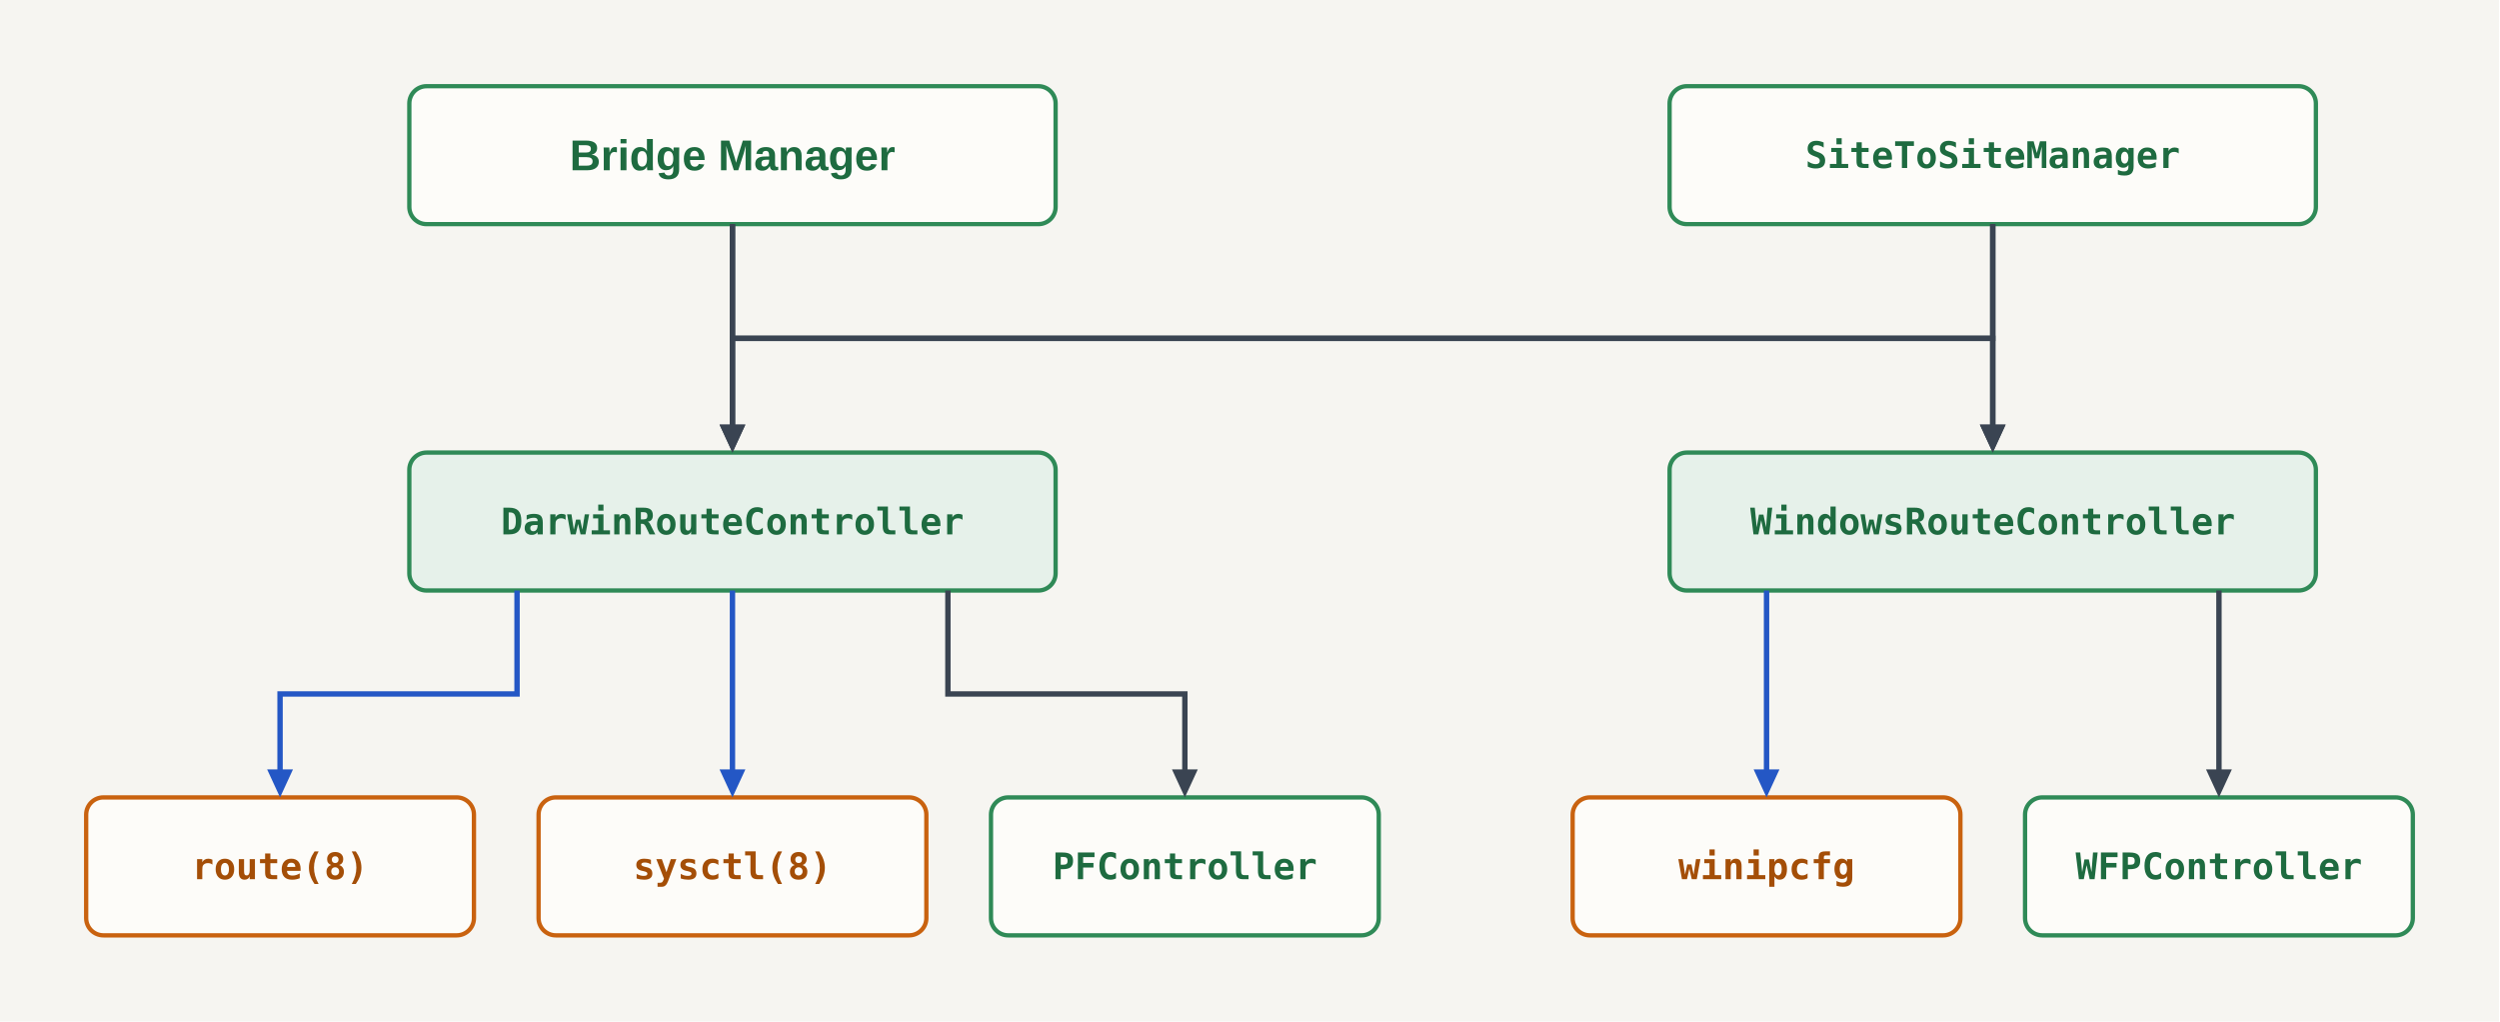
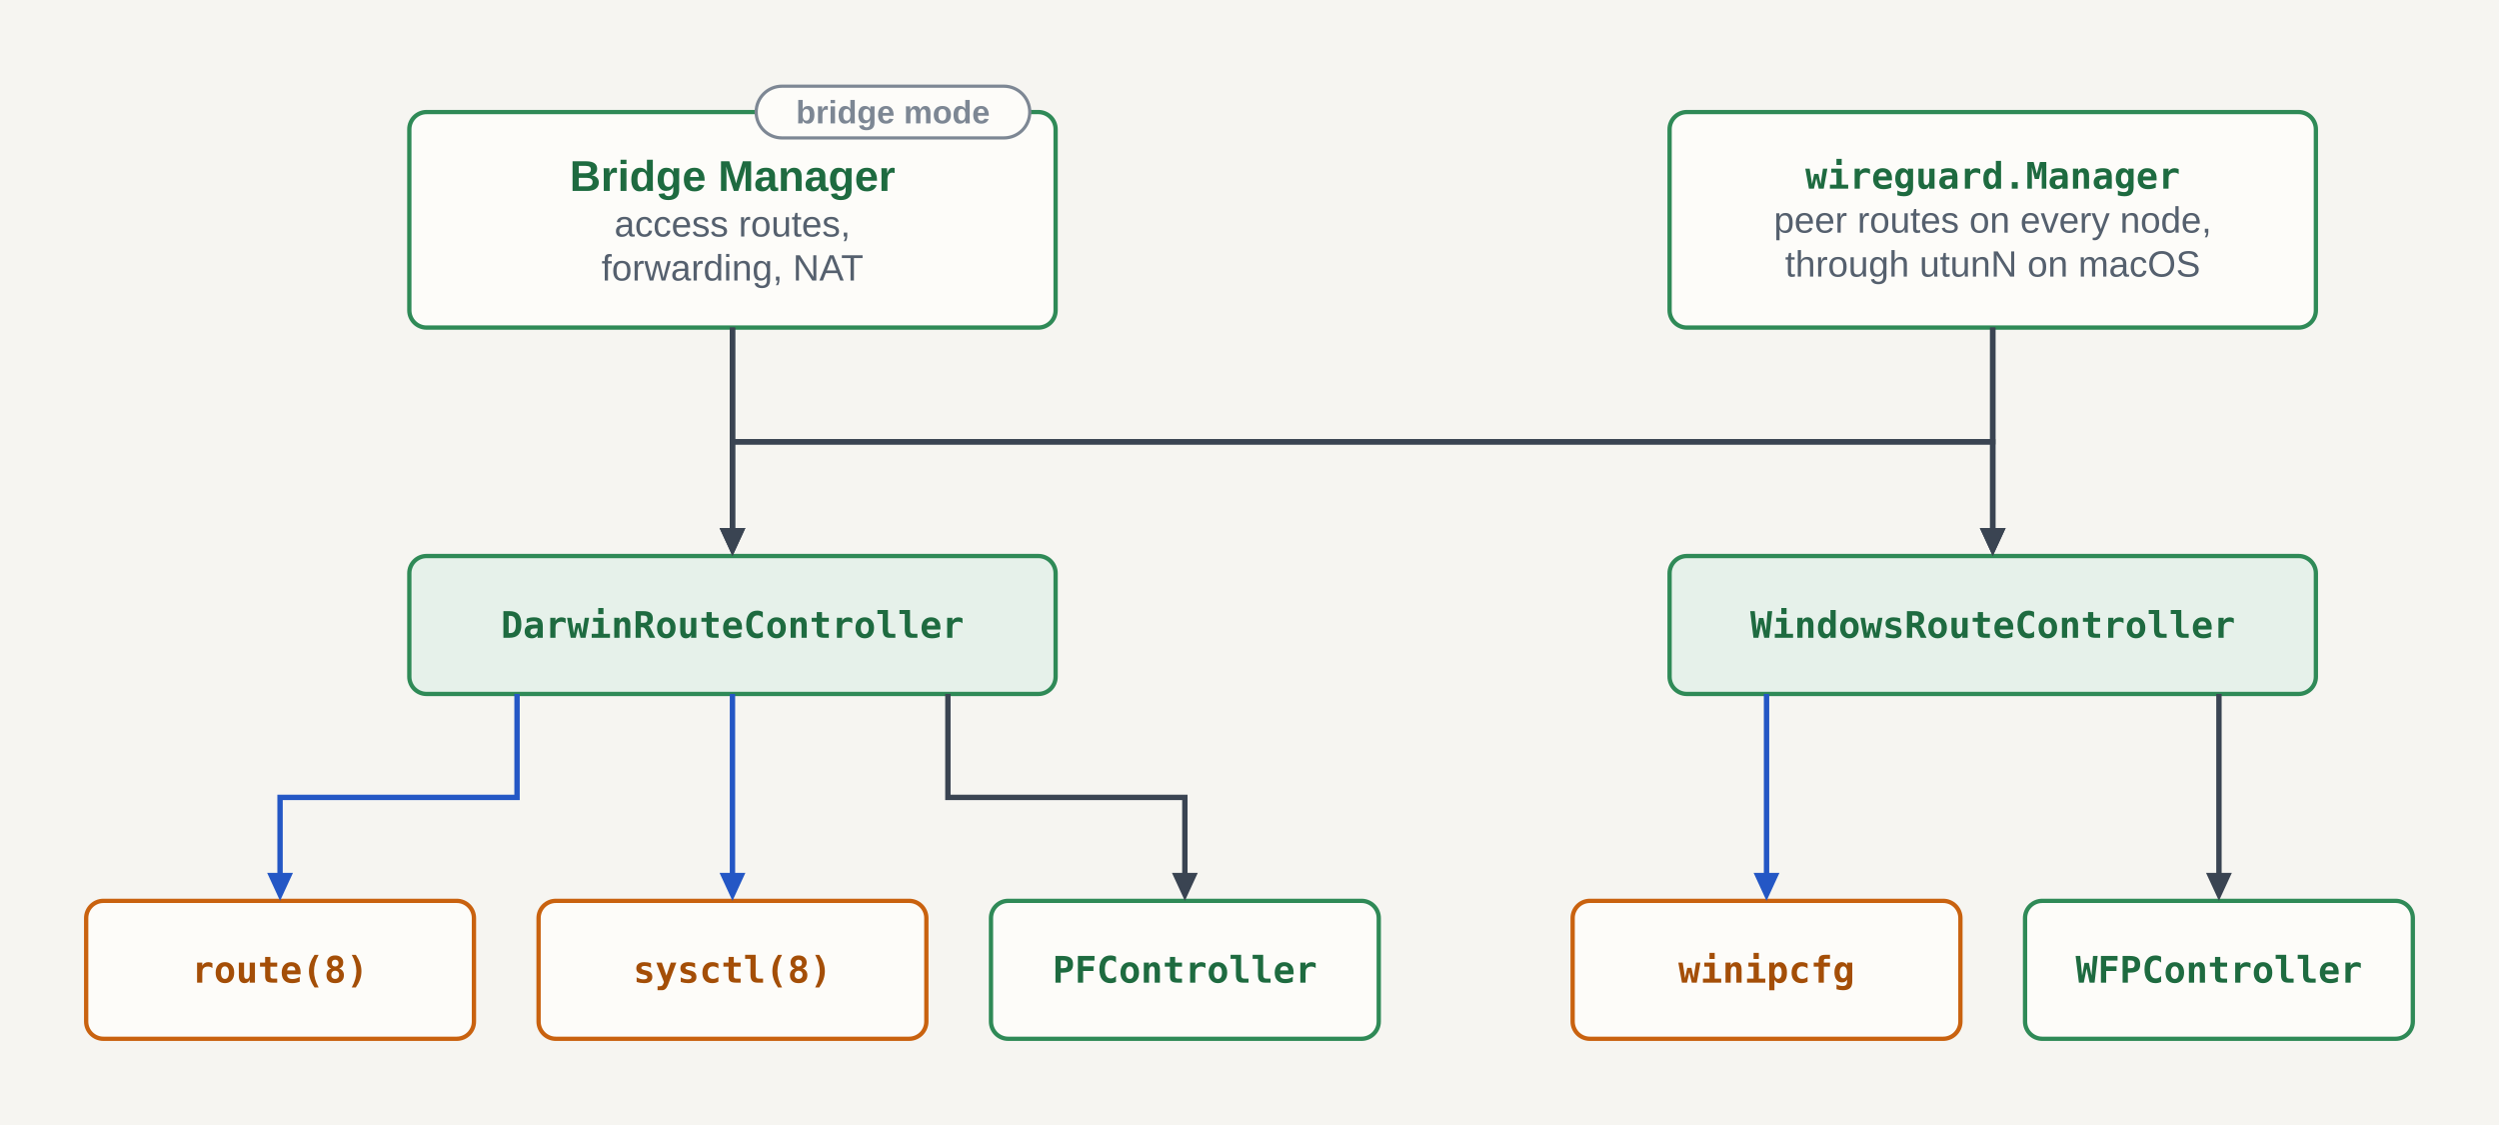
- <svg xmlns="http://www.w3.org/2000/svg" width="1160" height="474" viewBox="0 0 1160 474" font-family="'IBM Plex Sans', Arial, Helvetica, sans-serif" role="img" aria-label="The macOS and Windows route controllers and what they program">
-   <rect width="1160" height="474" fill="#F6F5F1" />
-   <rect x="190" y="40" width="300" height="64" rx="8" fill="#FDFCF9" stroke="#2F8A57" stroke-width="2" />
-   <text x="340" y="79" font-size="20" font-weight="700" fill="#1E6B40" text-anchor="middle">Bridge Manager</text>
-   <rect x="775" y="40" width="300" height="64" rx="8" fill="#FDFCF9" stroke="#2F8A57" stroke-width="2" />
-   <text x="925" y="77.95" font-size="17" font-weight="700" font-family="'IBM Plex Mono', Menlo, Consolas, 'DejaVu Sans Mono', monospace" fill="#1E6B40" text-anchor="middle">SiteToSiteManager</text>
-   <rect x="40" y="370" width="180" height="64" rx="8" fill="#FDFCF9" stroke="#C9620F" stroke-width="2" />
-   <text x="130" y="407.95" font-size="17" font-weight="700" font-family="'IBM Plex Mono', Menlo, Consolas, 'DejaVu Sans Mono', monospace" fill="#A44E07" text-anchor="middle">route(8)</text>
-   <rect x="250" y="370" width="180" height="64" rx="8" fill="#FDFCF9" stroke="#C9620F" stroke-width="2" />
-   <text x="340" y="407.95" font-size="17" font-weight="700" font-family="'IBM Plex Mono', Menlo, Consolas, 'DejaVu Sans Mono', monospace" fill="#A44E07" text-anchor="middle">sysctl(8)</text>
-   <rect x="460" y="370" width="180" height="64" rx="8" fill="#FDFCF9" stroke="#2F8A57" stroke-width="2" />
-   <text x="550" y="407.95" font-size="17" font-weight="700" font-family="'IBM Plex Mono', Menlo, Consolas, 'DejaVu Sans Mono', monospace" fill="#1E6B40" text-anchor="middle">PFController</text>
-   <rect x="730" y="370" width="180" height="64" rx="8" fill="#FDFCF9" stroke="#C9620F" stroke-width="2" />
-   <text x="820" y="407.95" font-size="17" font-weight="700" font-family="'IBM Plex Mono', Menlo, Consolas, 'DejaVu Sans Mono', monospace" fill="#A44E07" text-anchor="middle">winipcfg</text>
-   <rect x="940" y="370" width="180" height="64" rx="8" fill="#FDFCF9" stroke="#2F8A57" stroke-width="2" />
-   <text x="1030" y="407.95" font-size="17" font-weight="700" font-family="'IBM Plex Mono', Menlo, Consolas, 'DejaVu Sans Mono', monospace" fill="#1E6B40" text-anchor="middle">WFPController</text>
-   <rect x="190" y="210" width="300" height="64" rx="8" fill="#E6F1EA" stroke="#2F8A57" stroke-width="2" />
-   <text x="340" y="247.95" font-size="17" font-weight="700" font-family="'IBM Plex Mono', Menlo, Consolas, 'DejaVu Sans Mono', monospace" fill="#1E6B40" text-anchor="middle">DarwinRouteController</text>
-   <rect x="775" y="210" width="300" height="64" rx="8" fill="#E6F1EA" stroke="#2F8A57" stroke-width="2" />
-   <text x="925" y="247.95" font-size="17" font-weight="700" font-family="'IBM Plex Mono', Menlo, Consolas, 'DejaVu Sans Mono', monospace" fill="#1E6B40" text-anchor="middle">WindowsRouteController</text>
-   <polyline points="340,104 340,157 340,157 340,201" fill="none" stroke="#3A4452" stroke-width="2.5" />
-   <polygon points="340,210 334,197 346,197" fill="#3A4452" />
-   <polyline points="340,104 340,157 925,157 925,201" fill="none" stroke="#3A4452" stroke-width="2.5" />
-   <polygon points="925,210 919,197 931,197" fill="#3A4452" />
-   <polyline points="925,104 925,157 340,157 340,201" fill="none" stroke="#3A4452" stroke-width="2.5" />
-   <polygon points="340,210 334,197 346,197" fill="#3A4452" />
-   <polyline points="925,104 925,157 925,157 925,201" fill="none" stroke="#3A4452" stroke-width="2.5" />
-   <polygon points="925,210 919,197 931,197" fill="#3A4452" />
-   <polyline points="240,274 240,322 130,322 130,361" fill="none" stroke="#2457C5" stroke-width="2.5" />
-   <polygon points="130,370 124,357 136,357" fill="#2457C5" />
-   <polyline points="340,274 340,361" fill="none" stroke="#2457C5" stroke-width="2.5" />
-   <polygon points="340,370 334,357 346,357" fill="#2457C5" />
-   <polyline points="440,274 440,322 550,322 550,361" fill="none" stroke="#3A4452" stroke-width="2.5" />
-   <polygon points="550,370 544,357 556,357" fill="#3A4452" />
-   <polyline points="820,274 820,361" fill="none" stroke="#2457C5" stroke-width="2.5" />
-   <polygon points="820,370 814,357 826,357" fill="#2457C5" />
-   <polyline points="1030,274 1030,361" fill="none" stroke="#3A4452" stroke-width="2.5" />
-   <polygon points="1030,370 1024,357 1036,357" fill="#3A4452" />
+ <svg xmlns="http://www.w3.org/2000/svg" width="1160" height="522" viewBox="0 0 1160 522" font-family="'IBM Plex Sans', Arial, Helvetica, sans-serif" role="img" aria-label="The macOS and Windows route controllers and what they program">
+   <rect width="1160" height="522" fill="#F6F5F1" />
+   <rect x="190" y="52" width="300" height="100" rx="8" fill="#FDFCF9" stroke="#2F8A57" stroke-width="2" />
+   <text x="340" y="88.6" font-size="20" font-weight="700" fill="#1E6B40" text-anchor="middle">Bridge Manager</text>
+   <text x="340" y="109.75" font-size="17" fill="#55606E" text-anchor="middle">access routes,</text>
+   <text x="340" y="130.15" font-size="17" fill="#55606E" text-anchor="middle">forwarding, NAT</text>
+   <rect x="351" y="40" width="127" height="24" rx="12" fill="#FDFCF9" stroke="#7D8794" stroke-width="1.5" />
+   <text x="414.5" y="57.25" font-size="15" font-weight="700" fill="#7D8794" text-anchor="middle">bridge mode</text>
+   <rect x="775" y="52" width="300" height="100" rx="8" fill="#FDFCF9" stroke="#2F8A57" stroke-width="2" />
+   <text x="925" y="87.55" font-size="17" font-weight="700" font-family="'IBM Plex Mono', Menlo, Consolas, 'DejaVu Sans Mono', monospace" fill="#1E6B40" text-anchor="middle">wireguard.Manager</text>
+   <text x="925" y="107.95" font-size="17" fill="#55606E" text-anchor="middle">peer routes on every node,</text>
+   <text x="925" y="128.35" font-size="17" fill="#55606E" text-anchor="middle">through utunN on macOS</text>
+   <rect x="40" y="418" width="180" height="64" rx="8" fill="#FDFCF9" stroke="#C9620F" stroke-width="2" />
+   <text x="130" y="455.95" font-size="17" font-weight="700" font-family="'IBM Plex Mono', Menlo, Consolas, 'DejaVu Sans Mono', monospace" fill="#A44E07" text-anchor="middle">route(8)</text>
+   <rect x="250" y="418" width="180" height="64" rx="8" fill="#FDFCF9" stroke="#C9620F" stroke-width="2" />
+   <text x="340" y="455.95" font-size="17" font-weight="700" font-family="'IBM Plex Mono', Menlo, Consolas, 'DejaVu Sans Mono', monospace" fill="#A44E07" text-anchor="middle">sysctl(8)</text>
+   <rect x="460" y="418" width="180" height="64" rx="8" fill="#FDFCF9" stroke="#2F8A57" stroke-width="2" />
+   <text x="550" y="455.95" font-size="17" font-weight="700" font-family="'IBM Plex Mono', Menlo, Consolas, 'DejaVu Sans Mono', monospace" fill="#1E6B40" text-anchor="middle">PFController</text>
+   <rect x="730" y="418" width="180" height="64" rx="8" fill="#FDFCF9" stroke="#C9620F" stroke-width="2" />
+   <text x="820" y="455.95" font-size="17" font-weight="700" font-family="'IBM Plex Mono', Menlo, Consolas, 'DejaVu Sans Mono', monospace" fill="#A44E07" text-anchor="middle">winipcfg</text>
+   <rect x="940" y="418" width="180" height="64" rx="8" fill="#FDFCF9" stroke="#2F8A57" stroke-width="2" />
+   <text x="1030" y="455.95" font-size="17" font-weight="700" font-family="'IBM Plex Mono', Menlo, Consolas, 'DejaVu Sans Mono', monospace" fill="#1E6B40" text-anchor="middle">WFPController</text>
+   <rect x="190" y="258" width="300" height="64" rx="8" fill="#E6F1EA" stroke="#2F8A57" stroke-width="2" />
+   <text x="340" y="295.95" font-size="17" font-weight="700" font-family="'IBM Plex Mono', Menlo, Consolas, 'DejaVu Sans Mono', monospace" fill="#1E6B40" text-anchor="middle">DarwinRouteController</text>
+   <rect x="775" y="258" width="300" height="64" rx="8" fill="#E6F1EA" stroke="#2F8A57" stroke-width="2" />
+   <text x="925" y="295.95" font-size="17" font-weight="700" font-family="'IBM Plex Mono', Menlo, Consolas, 'DejaVu Sans Mono', monospace" fill="#1E6B40" text-anchor="middle">WindowsRouteController</text>
+   <polyline points="340,152 340,205 340,205 340,249" fill="none" stroke="#3A4452" stroke-width="2.5" />
+   <polygon points="340,258 334,245 346,245" fill="#3A4452" />
+   <polyline points="340,152 340,205 925,205 925,249" fill="none" stroke="#3A4452" stroke-width="2.5" />
+   <polygon points="925,258 919,245 931,245" fill="#3A4452" />
+   <polyline points="925,152 925,205 340,205 340,249" fill="none" stroke="#3A4452" stroke-width="2.5" />
+   <polygon points="340,258 334,245 346,245" fill="#3A4452" />
+   <polyline points="925,152 925,205 925,205 925,249" fill="none" stroke="#3A4452" stroke-width="2.5" />
+   <polygon points="925,258 919,245 931,245" fill="#3A4452" />
+   <polyline points="240,322 240,370 130,370 130,409" fill="none" stroke="#2457C5" stroke-width="2.5" />
+   <polygon points="130,418 124,405 136,405" fill="#2457C5" />
+   <polyline points="340,322 340,409" fill="none" stroke="#2457C5" stroke-width="2.5" />
+   <polygon points="340,418 334,405 346,405" fill="#2457C5" />
+   <polyline points="440,322 440,370 550,370 550,409" fill="none" stroke="#3A4452" stroke-width="2.5" />
+   <polygon points="550,418 544,405 556,405" fill="#3A4452" />
+   <polyline points="820,322 820,409" fill="none" stroke="#2457C5" stroke-width="2.5" />
+   <polygon points="820,418 814,405 826,405" fill="#2457C5" />
+   <polyline points="1030,322 1030,409" fill="none" stroke="#3A4452" stroke-width="2.5" />
+   <polygon points="1030,418 1024,405 1036,405" fill="#3A4452" />
</svg>
